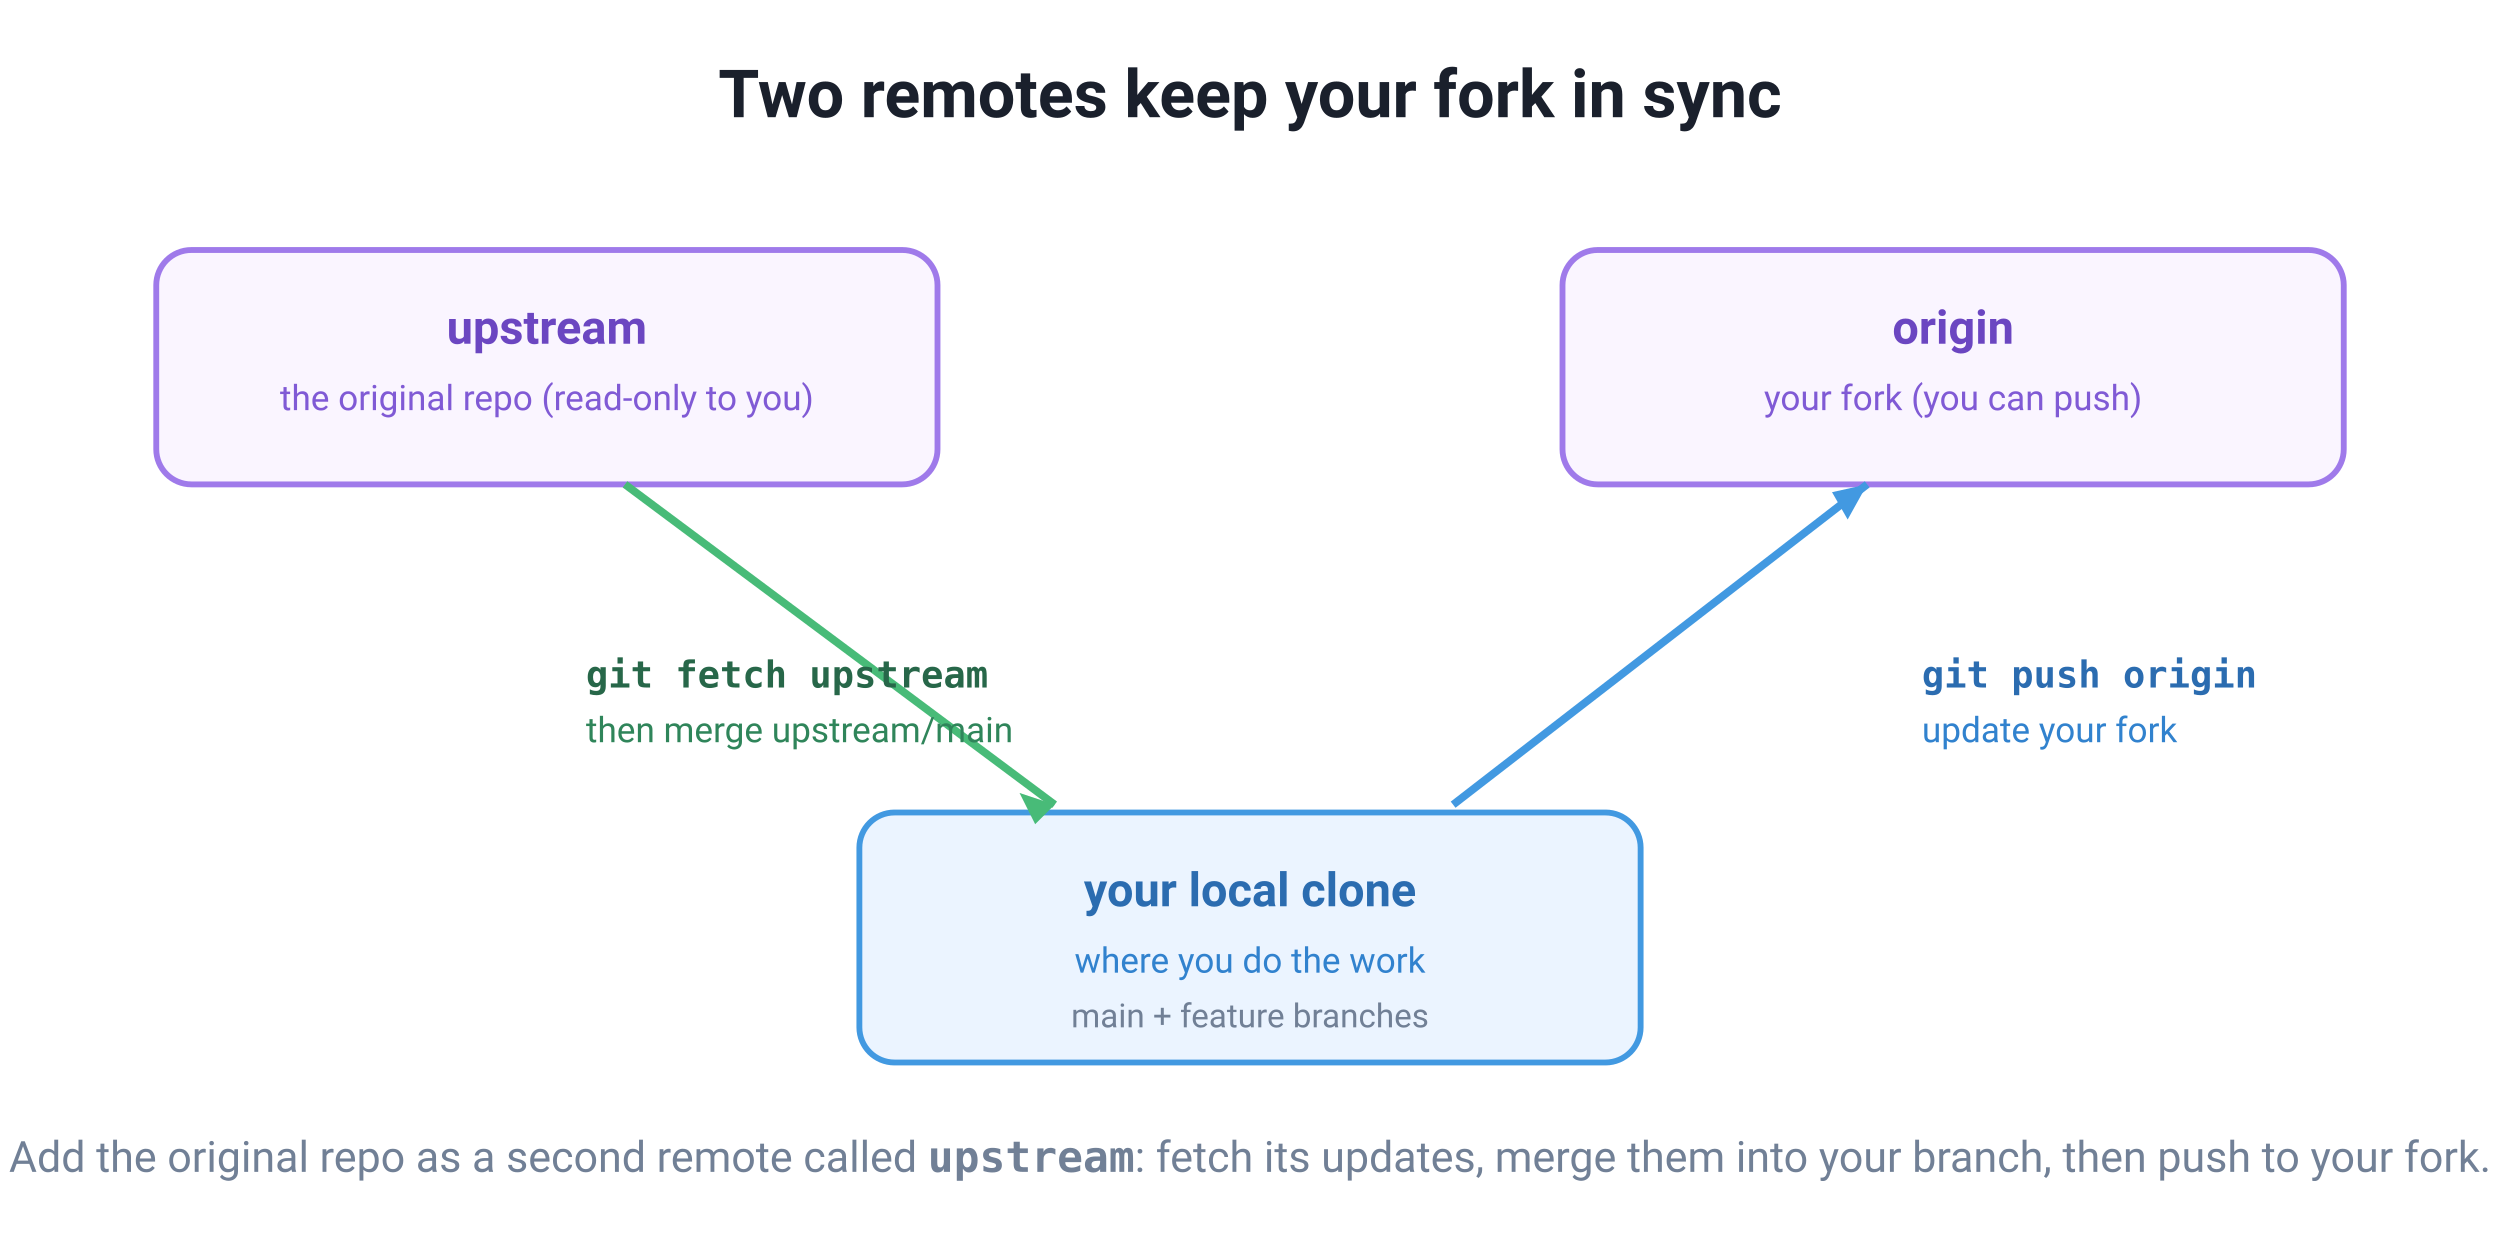
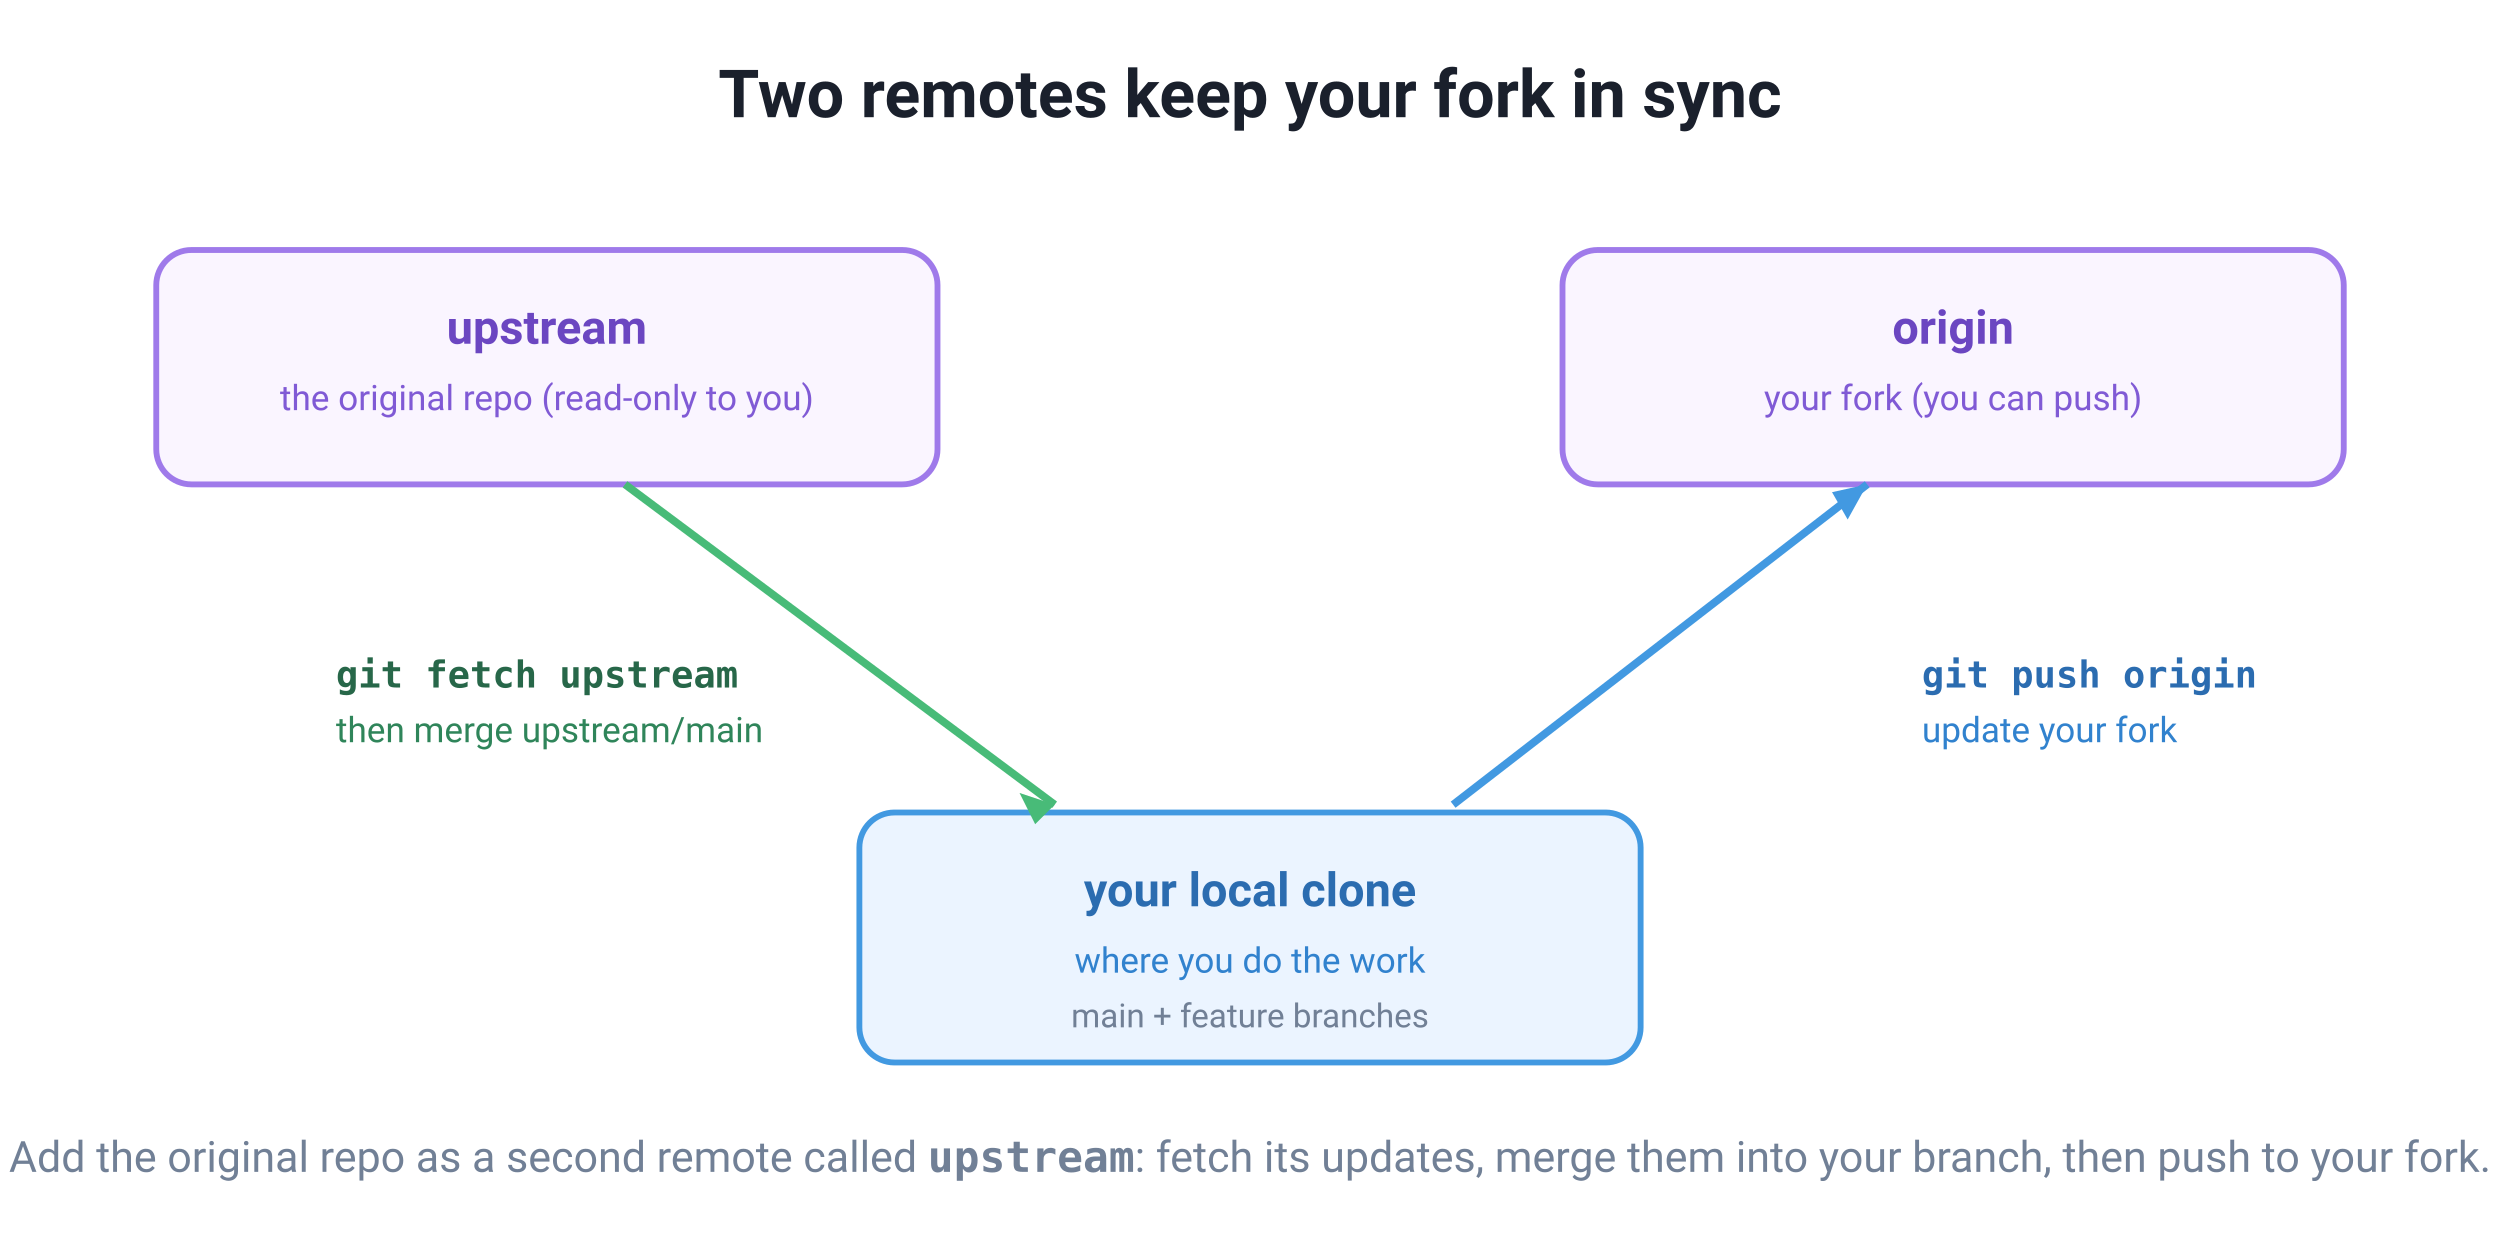
<svg xmlns="http://www.w3.org/2000/svg" width="640" height="320" viewBox="0 0 640 320" font-family="-apple-system, BlinkMacSystemFont, 'Segoe UI', Roboto, sans-serif">
  <rect width="640" height="320" fill="#ffffff" />
  <text x="320" y="30" text-anchor="middle" font-size="17" font-weight="700" fill="#1a202c">Two remotes keep your fork in sync</text>
  <rect x="40" y="64" width="200" height="60" rx="9" fill="#faf5ff" stroke="#9f7aea" stroke-width="1.5" />
  <text x="140" y="88" text-anchor="middle" font-size="12" font-weight="700" fill="#6b46c1">upstream</text>
  <text x="140" y="105" text-anchor="middle" font-size="9" fill="#805ad5">the original repo (read-only to you)</text>
  <rect x="400" y="64" width="200" height="60" rx="9" fill="#faf5ff" stroke="#9f7aea" stroke-width="1.5" />
  <text x="500" y="88" text-anchor="middle" font-size="12" font-weight="700" fill="#6b46c1">origin</text>
  <text x="500" y="105" text-anchor="middle" font-size="9" fill="#805ad5">your fork (you can push)</text>
  <rect x="220" y="208" width="200" height="64" rx="9" fill="#ebf4ff" stroke="#4299e1" stroke-width="1.5" />
  <text x="320" y="232" text-anchor="middle" font-size="12" font-weight="700" fill="#2b6cb0">your local clone</text>
  <text x="320" y="249" text-anchor="middle" font-size="9" fill="#3182ce">where you do the work</text>
  <text x="320" y="263" text-anchor="middle" font-size="8.5" fill="#718096">main + feature branches</text>
  <line x1="160" y1="124" x2="270" y2="206" stroke="#48bb78" stroke-width="2" />
  <polygon points="270 206 261 203 265 211" fill="#48bb78" />
-   <text x="150" y="176" font-size="9.5" font-weight="700" fill="#276749" font-family="monospace">git fetch upstream</text>
-   <text x="150" y="190" font-size="9" fill="#2f855a">then merge upstream/main</text>
+   <text x="86" y="176" font-size="9.5" font-weight="700" fill="#276749" font-family="monospace">git fetch upstream</text>
+   <text x="86" y="190" font-size="9" fill="#2f855a">then merge upstream/main</text>
  <line x1="372" y1="206" x2="478" y2="124" stroke="#4299e1" stroke-width="2" />
  <polygon points="478 124 469 126 473 133" fill="#4299e1" />
  <text x="492" y="176" font-size="9.5" font-weight="700" fill="#2b6cb0" font-family="monospace">git push origin</text>
  <text x="492" y="190" font-size="9" fill="#3182ce">update your fork</text>
  <text x="320" y="300" text-anchor="middle" font-size="11" fill="#718096">Add the original repo as a second remote called <tspan font-family="monospace" font-weight="700">upstream</tspan>: fetch its updates, merge them into your branch, then push to your fork.</text>
</svg>
